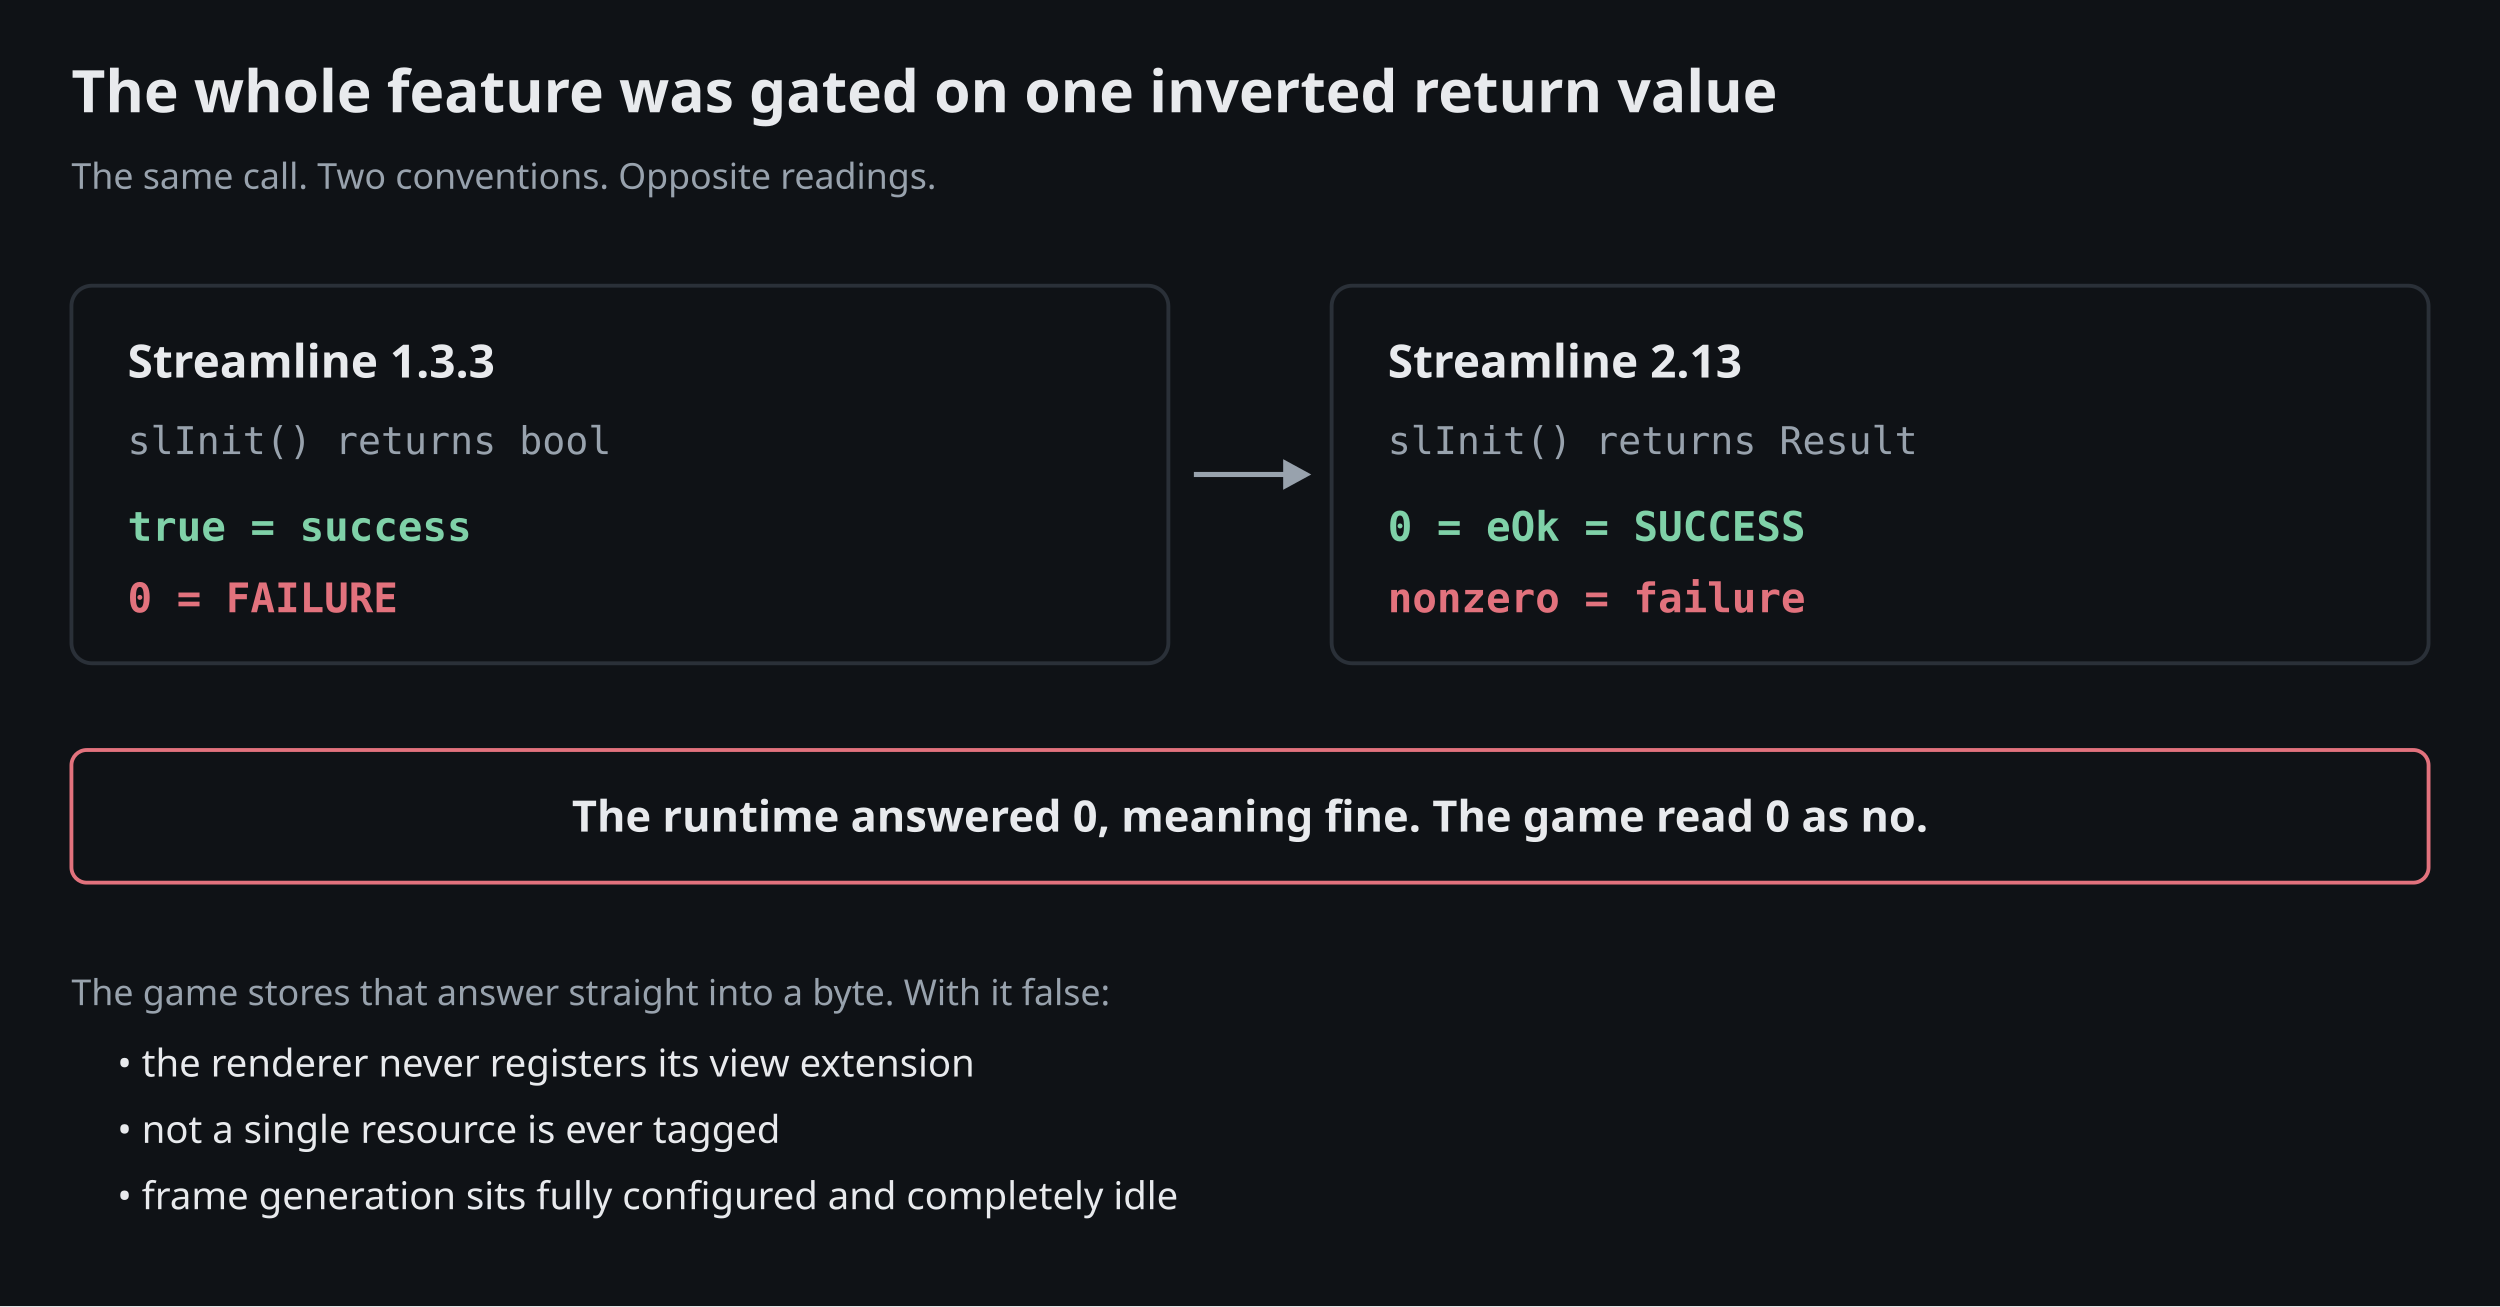
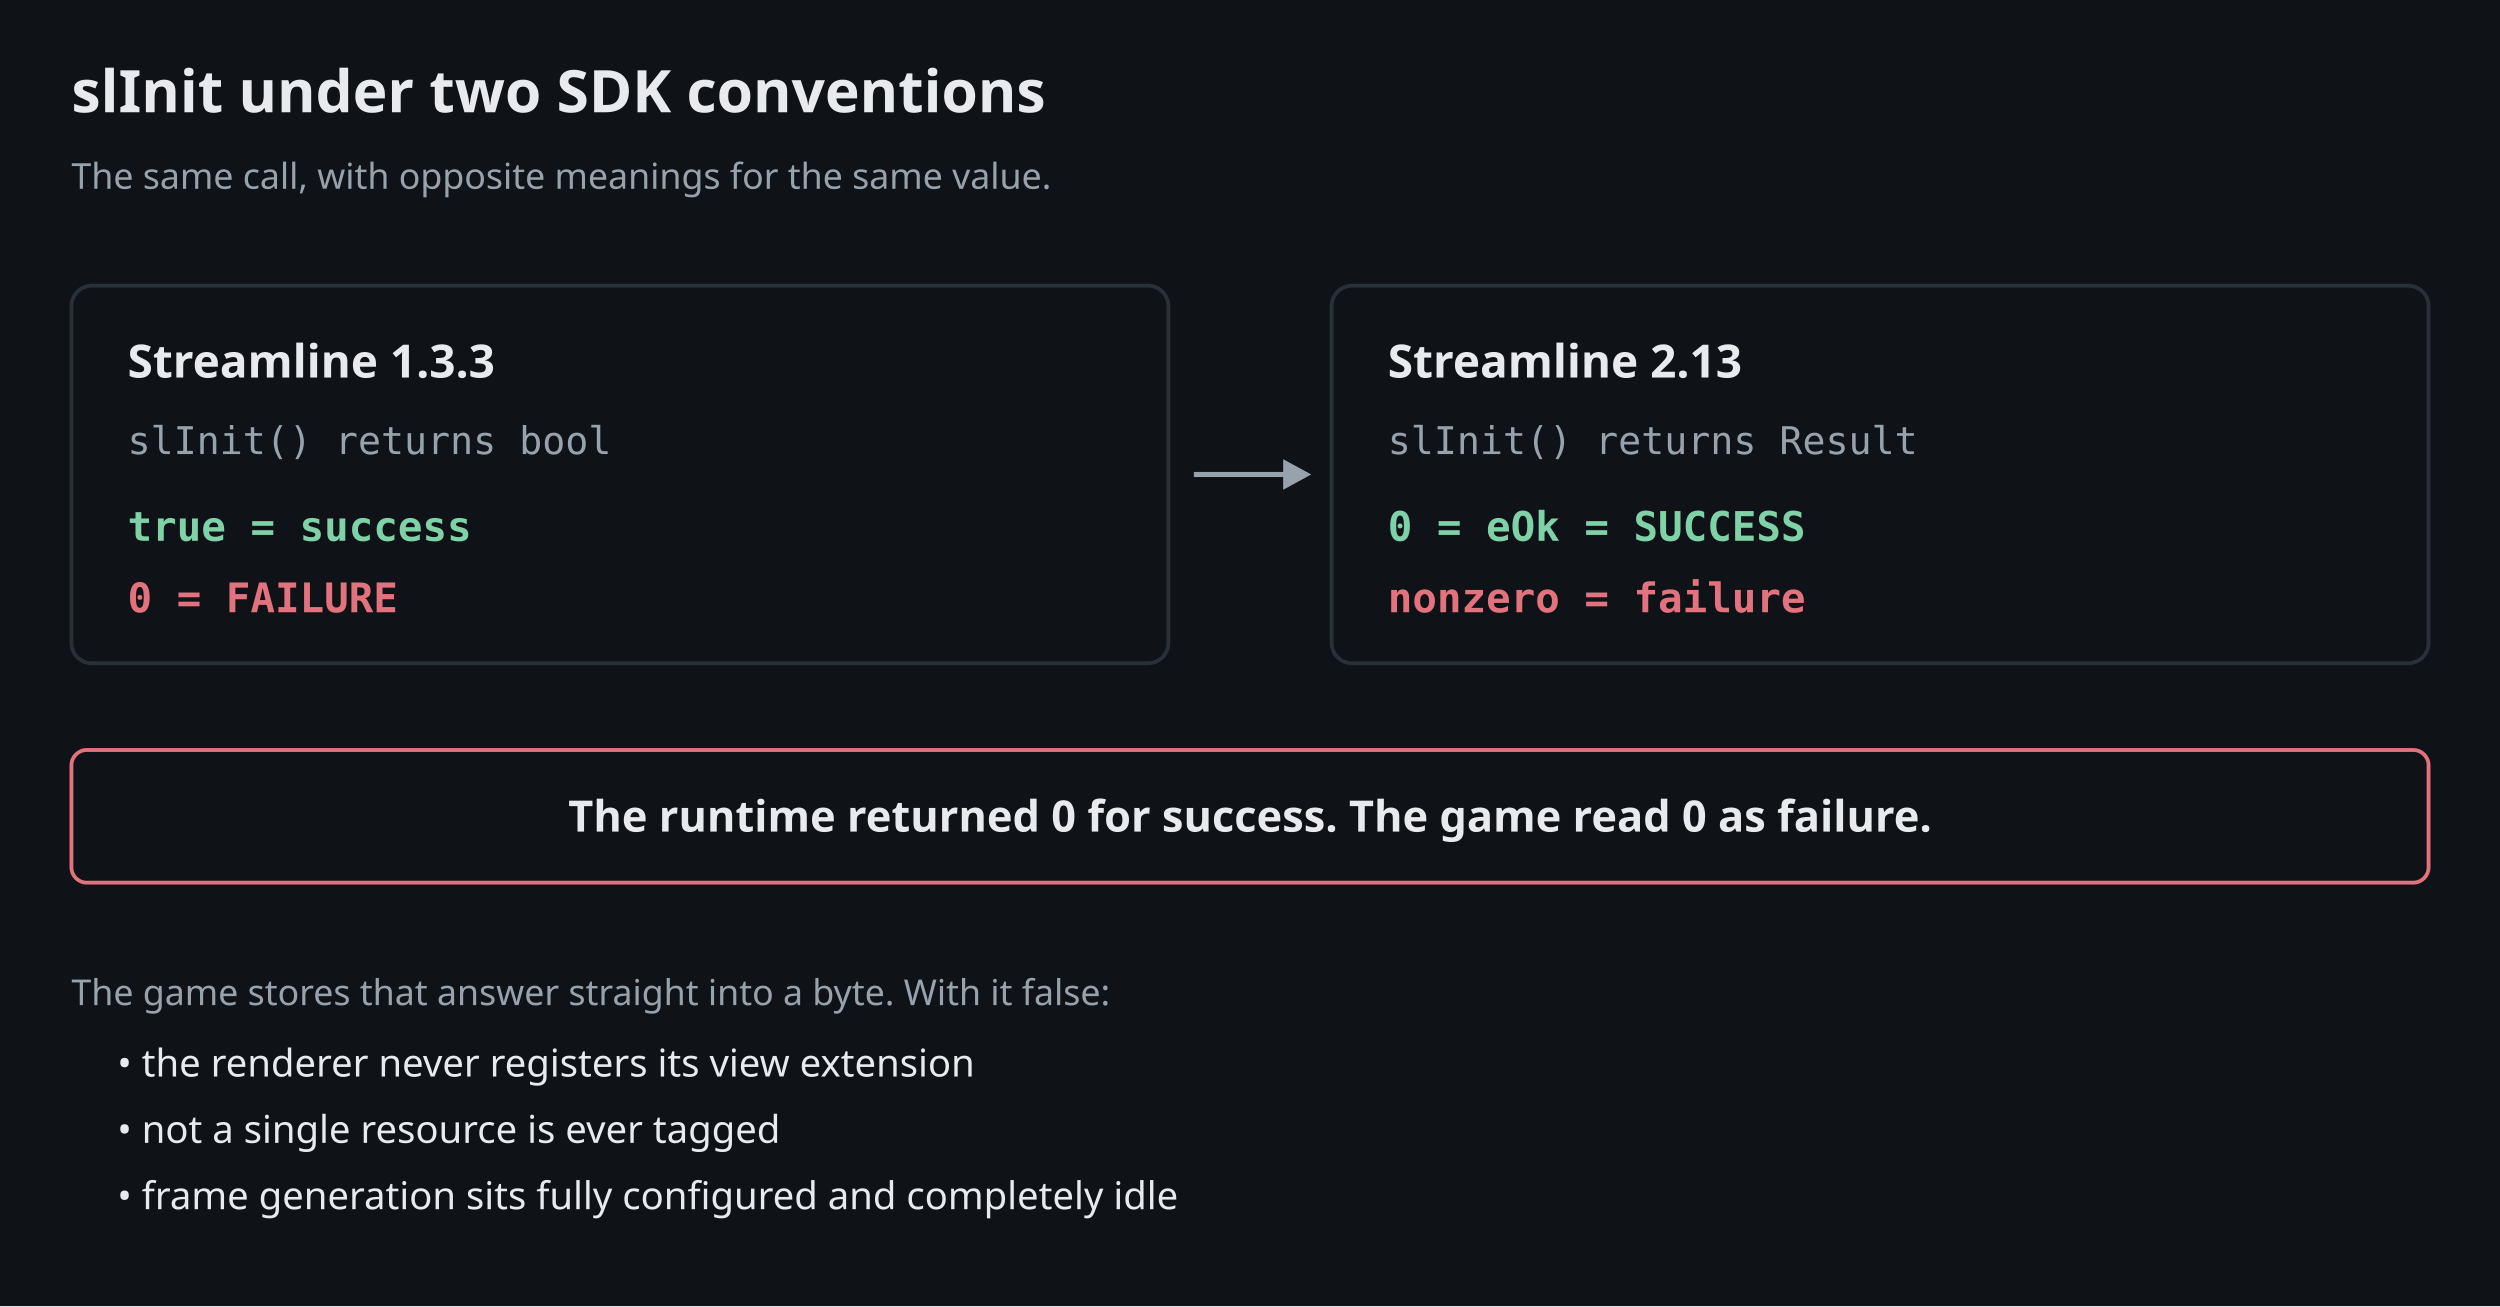
<svg xmlns="http://www.w3.org/2000/svg" width="980" height="512" viewBox="0 0 980 512">
  <rect width="980" height="512" fill="#0f1216" />
-   <text x="28" y="44" fill="#e8eaed" font-family="system-ui,sans-serif" font-size="23" font-weight="700">The whole feature was gated on one inverted return value</text>
-   <text x="28" y="74" fill="#98a2ad" font-family="system-ui,sans-serif" font-size="14">The same call. Two conventions. Opposite readings.</text>
+   <text x="28" y="44" fill="#e8eaed" font-family="system-ui,sans-serif" font-size="23" font-weight="700">slInit under two SDK conventions</text>
+   <text x="28" y="74" fill="#98a2ad" font-family="system-ui,sans-serif" font-size="14">The same call, with opposite meanings for the same value.</text>
  <rect x="28.0" y="112.0" width="430.0" height="148.0" rx="8" fill="none" stroke="#2a3038" stroke-width="1.5" />
  <text x="50.0" y="148.0" fill="#e8eaed" font-family="system-ui,sans-serif" font-size="18" font-weight="700" text-anchor="start">Streamline 1.3.3</text>
  <text x="50.0" y="178.0" fill="#98a2ad" font-family="ui-monospace,Consolas,monospace" font-size="15" font-weight="400" text-anchor="start">slInit() returns bool</text>
  <text x="50.0" y="212.0" fill="#7fd1a8" font-family="ui-monospace,Consolas,monospace" font-size="16" font-weight="700" text-anchor="start">true = success</text>
  <text x="50.0" y="240.0" fill="#e2727d" font-family="ui-monospace,Consolas,monospace" font-size="16" font-weight="700" text-anchor="start">0 = FAILURE</text>
  <rect x="522.0" y="112.0" width="430.0" height="148.0" rx="8" fill="none" stroke="#2a3038" stroke-width="1.5" />
  <text x="544.0" y="148.0" fill="#e8eaed" font-family="system-ui,sans-serif" font-size="18" font-weight="700" text-anchor="start">Streamline 2.13</text>
  <text x="544.0" y="178.0" fill="#98a2ad" font-family="ui-monospace,Consolas,monospace" font-size="15" font-weight="400" text-anchor="start">slInit() returns Result</text>
  <text x="544.0" y="212.0" fill="#7fd1a8" font-family="ui-monospace,Consolas,monospace" font-size="16" font-weight="700" text-anchor="start">0 = eOk = SUCCESS</text>
  <text x="544.0" y="240.0" fill="#e2727d" font-family="ui-monospace,Consolas,monospace" font-size="16" font-weight="700" text-anchor="start">nonzero = failure</text>
  <line x1="468.0" y1="186.0" x2="505.0" y2="186.0" stroke="#98a2ad" stroke-width="2" />
  <polygon points="514.0,186.0 503.0,180.0 503.0,192.0" fill="#98a2ad" />
  <rect x="28.0" y="294.0" width="924.0" height="52.0" rx="6" fill="none" stroke="#e2727d" stroke-width="1.5" />
-   <text x="490.0" y="326.0" fill="#e8eaed" font-family="system-ui,sans-serif" font-size="17" font-weight="700" text-anchor="middle">The runtime answered 0, meaning fine. The game read 0 as no.</text>
+   <text x="490.0" y="326.0" fill="#e8eaed" font-family="system-ui,sans-serif" font-size="17" font-weight="700" text-anchor="middle">The runtime returned 0 for success. The game read 0 as failure.</text>
  <text x="28.0" y="394.0" fill="#98a2ad" font-family="system-ui,sans-serif" font-size="14" font-weight="400" text-anchor="start">The game stores that answer straight into a byte. With it false:</text>
  <text x="46.0" y="422.0" fill="#e8eaed" font-family="system-ui,sans-serif" font-size="15" font-weight="400" text-anchor="start">•  the renderer never registers its view extension</text>
  <text x="46.0" y="448.0" fill="#e8eaed" font-family="system-ui,sans-serif" font-size="15" font-weight="400" text-anchor="start">•  not a single resource is ever tagged</text>
  <text x="46.0" y="474.0" fill="#e8eaed" font-family="system-ui,sans-serif" font-size="15" font-weight="400" text-anchor="start">•  frame generation sits fully configured and completely idle</text>
</svg>
